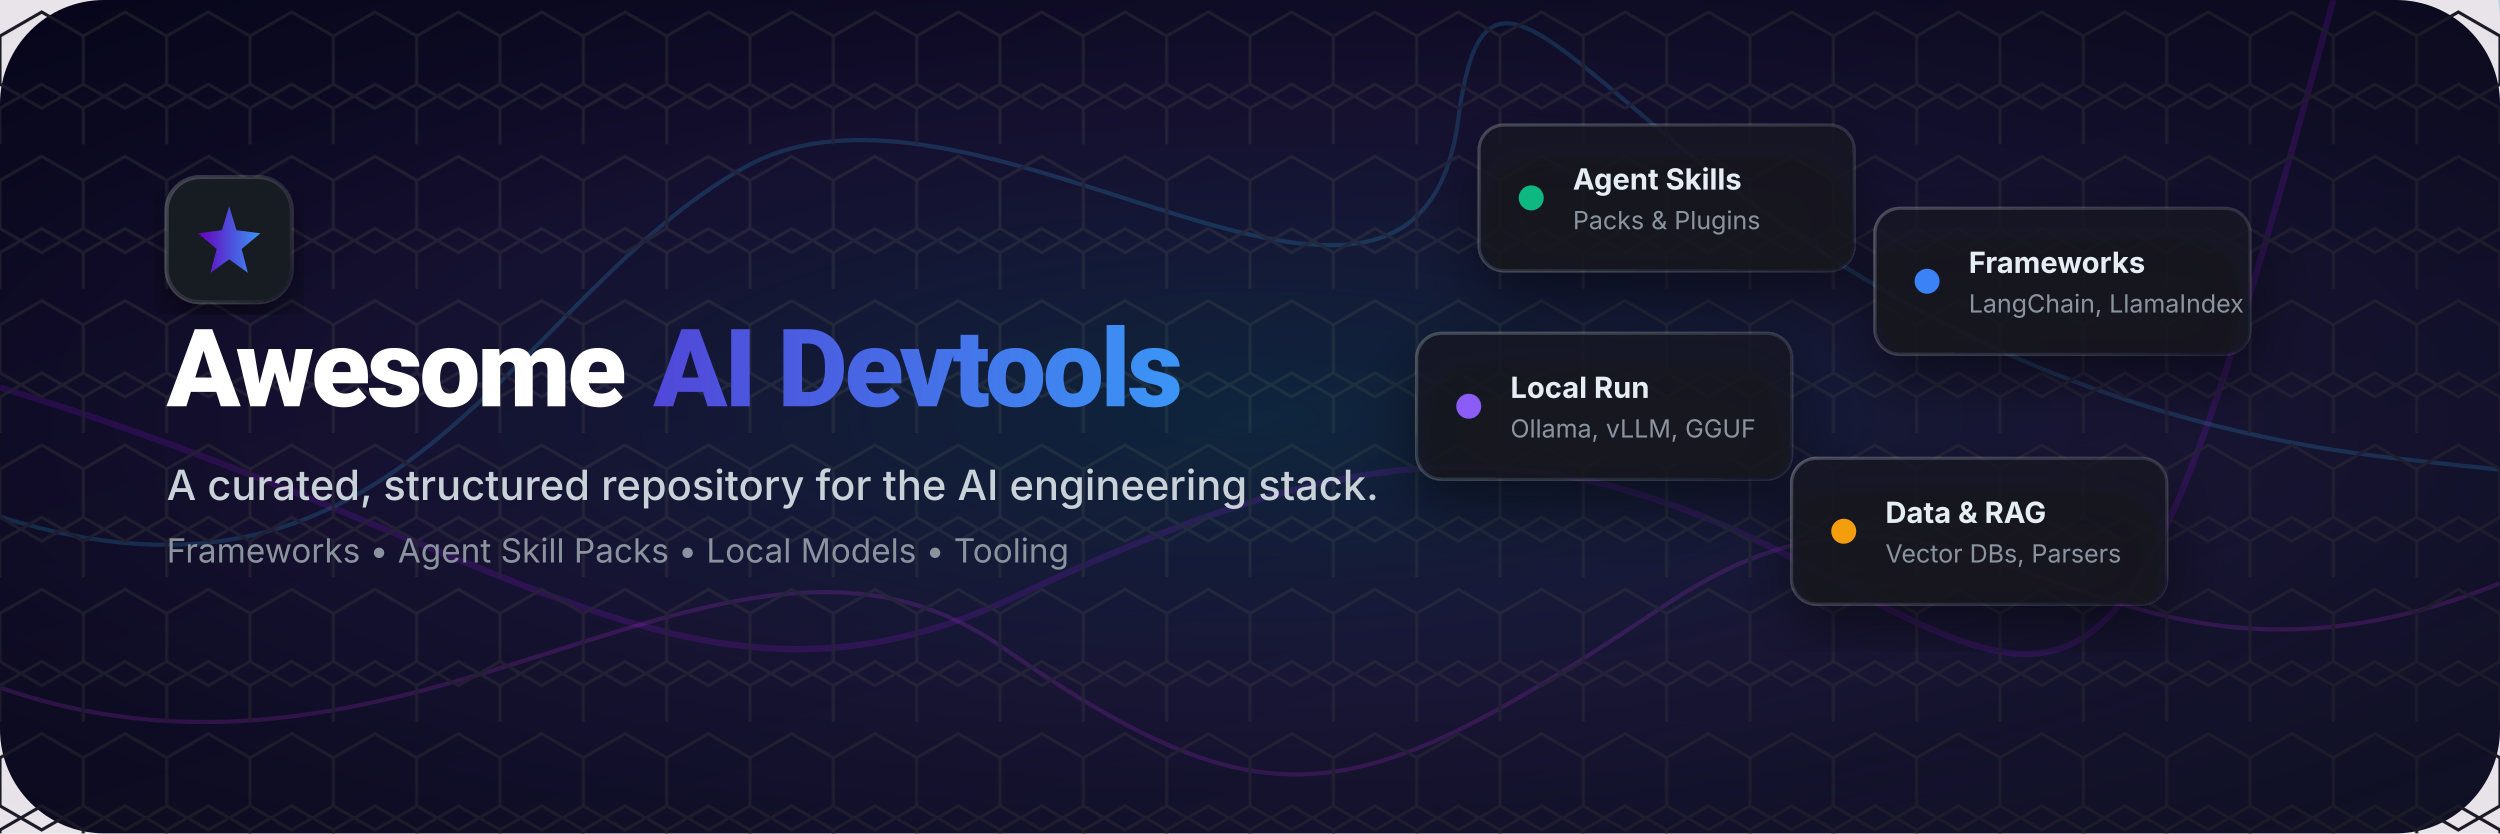
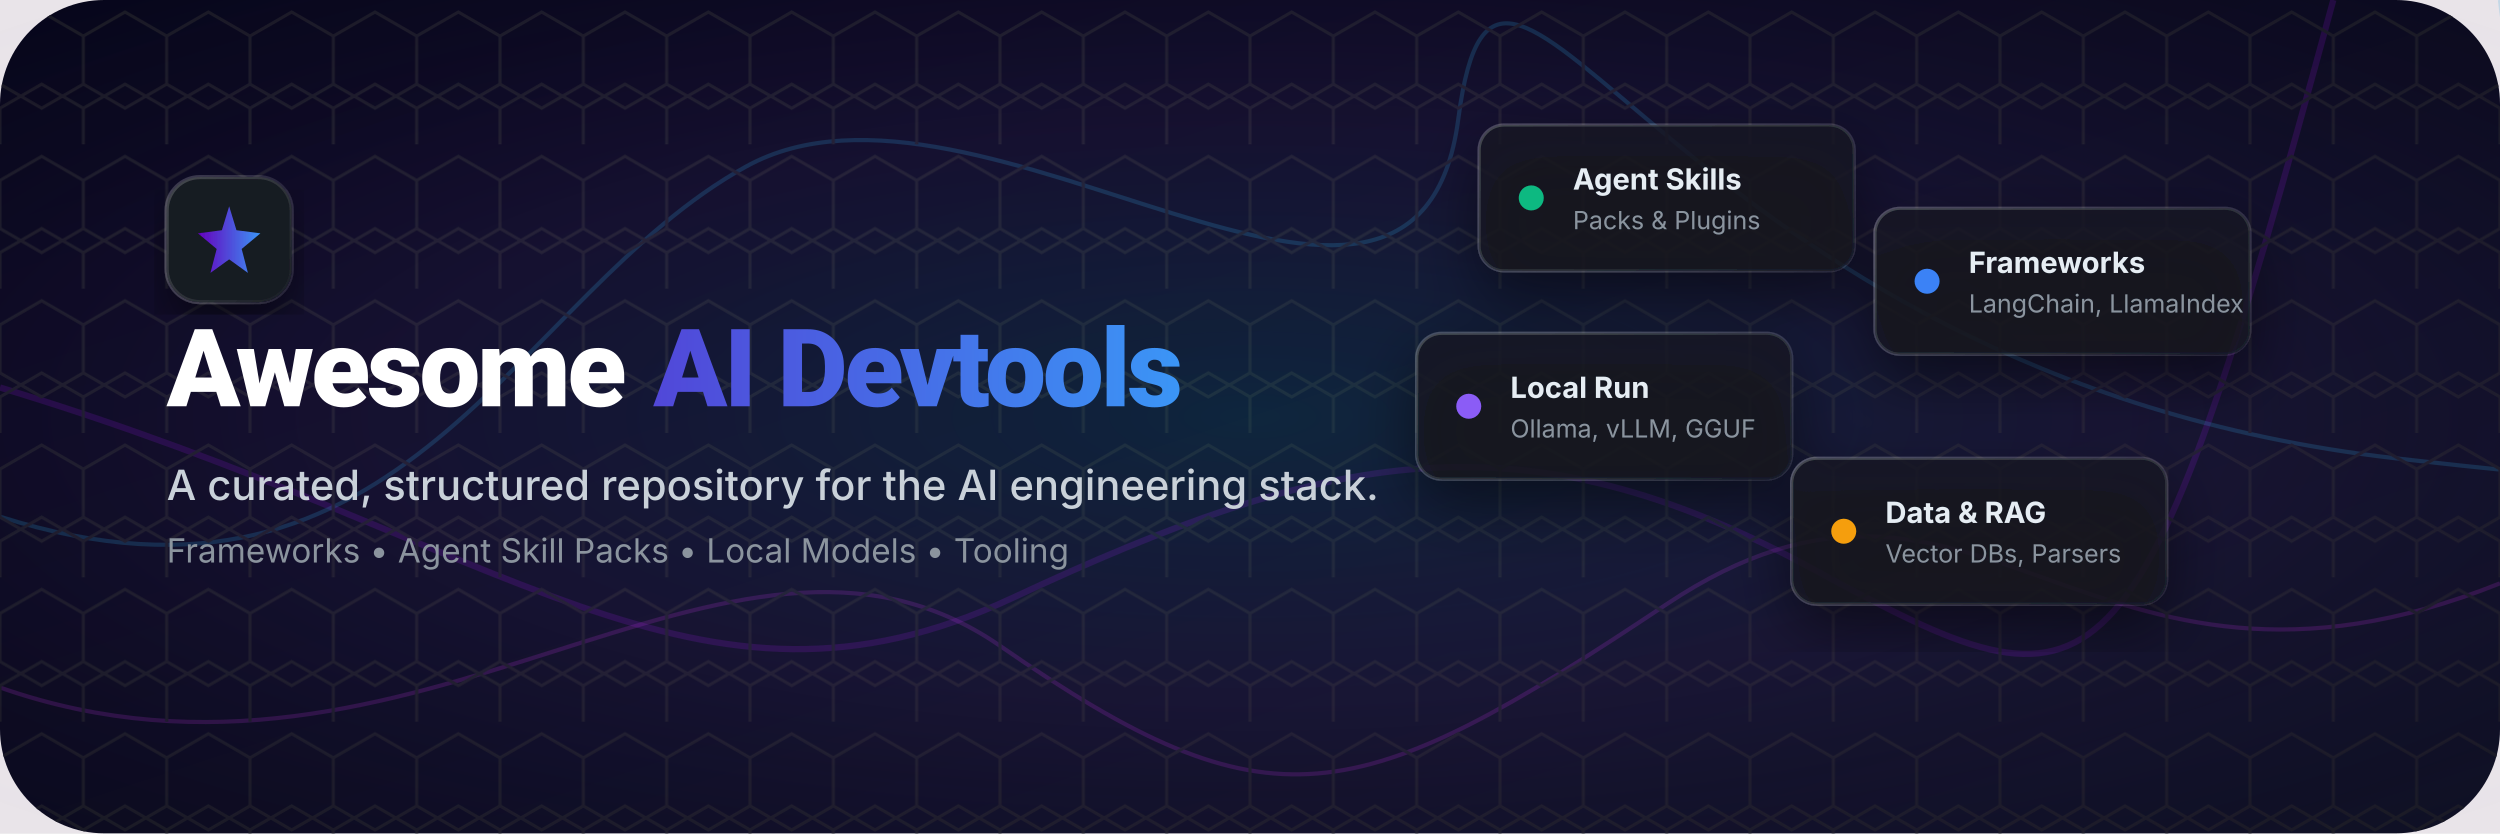
<svg xmlns="http://www.w3.org/2000/svg" viewBox="0 0 1200 400" width="1200" height="400">
  <defs>
    <linearGradient id="bg-grad" x1="0%" y1="0%" x2="100%" y2="100%">
      <stop offset="0%" stop-color="#020617" />
      <stop offset="100%" stop-color="#0B1121" />
    </linearGradient>
    <radialGradient id="ambient-glow" cx="50%" cy="50%" r="70%">
      <stop offset="0%" stop-color="#38BDF8" stop-opacity="0.15" />
      <stop offset="50%" stop-color="#A855F7" stop-opacity="0.10" />
      <stop offset="100%" stop-color="#5c015d" stop-opacity="0.05" />
    </radialGradient>
    <linearGradient id="text-grad" x1="0%" y1="0%" x2="100%" y2="0%">
      <stop offset="0%" stop-color="#6500bd" />
      <stop offset="100%" stop-color="#3b95f6" />
    </linearGradient>
    <linearGradient id="glass-border" x1="0%" y1="0%" x2="100%" y2="100%">
      <stop offset="0%" stop-color="#ffffff" stop-opacity="0.2" />
      <stop offset="100%" stop-color="#ffffff" stop-opacity="0.02" />
    </linearGradient>
    <pattern id="hex-bg" x="0" y="0" width="40" height="69.282" patternUnits="userSpaceOnUse">
      <path d="M 40 17.321 L 20 5.774 L 0 17.321 L 0 40.415 L 20 51.962 L 40 40.415 Z" fill="none" stroke="#161b22" stroke-width="1.5" />
      <path d="M 20 40.415 L 0 51.962 L 0 75.056 L 20 86.603 L 40 75.056 L 40 51.962 Z" fill="none" stroke="#161b22" stroke-width="1.5" />
    </pattern>
    <filter id="glass-blur" x="-20%" y="-20%" width="140%" height="140%">
      <feGaussianBlur in="SourceGraphic" stdDeviation="4" result="blur" />
      <feComposite in="SourceGraphic" in2="blur" operator="over" />
    </filter>
    <filter id="shadow" x="-10%" y="-10%" width="120%" height="120%">
      <feDropShadow dx="0" dy="12" stdDeviation="15" flood-color="#000000" flood-opacity="0.6" />
    </filter>
  </defs>
  <rect width="100%" height="100%" rx="50" fill="url(#bg-grad)" />
  <path d="M0 186 C245 260, 334 358, 486 287 S730 197, 870 273 S1025 350, 1120 0" fill="none" stroke="#830fcb" opacity="0.2" stroke-width="3" />
  <path d="M0 248 C195 310, 246 142, 358 80 S680 210, 700 57 S800 180, 1150 220 S1220 197, 1200 0" fill="none" stroke="#27aedf" opacity="0.2" stroke-width="2" />
  <path d="M0 330 C200 400, 350 220, 480 310 S650 390, 800 290 S1000 360, 1200 280" fill="none" stroke="#b42ed5" opacity="0.2" stroke-width="2" />
-   <rect width="100%" height="100%" fill="url(#hex-bg)" />
+   <rect width="100%" height="100%" rx="50" fill="url(#hex-bg)" />
  <rect width="100%" height="100%" fill="url(#ambient-glow)" />
  <g transform="translate(80, 85)" filter="url(#shadow)">
    <rect x="0" y="0" width="60" height="60" rx="16" fill="#161b22" stroke="url(#glass-border)" stroke-width="2" />
    <path d="M 30 14 L 33.5 25.5 L 45 27 L 36 34.5 L 39 46 L 30 39.5 L 21 46 L 24 34.5 L 15 27 L 26.5 25.5 Z" fill="url(#text-grad)" />
  </g>
  <text x="80" y="195" font-family="system-ui, -apple-system, BlinkMacSystemFont, 'Segoe UI', Roboto, sans-serif" font-weight="800" font-size="52" letter-spacing="-1.5">
    <tspan fill="#FFFFFF">Awesome </tspan>
    <tspan fill="url(#text-grad)">AI Devtools</tspan>
  </text>
  <text x="80" y="240" font-family="system-ui, -apple-system, sans-serif" font-size="20" font-weight="500" fill="#c9d1d9">
        A curated, structured repository for the AI engineering stack.
    </text>
  <text x="80" y="270" font-family="system-ui, -apple-system, sans-serif" font-size="16" fill="#8b949e">
        Frameworks • Agent Skill Packs • Local Models • Tooling
    </text>
  <g filter="url(#shadow)">
    <g transform="translate(710, 60)">
      <rect width="180" height="70" rx="12" fill="#161b22" fill-opacity="0.8" stroke="url(#glass-border)" stroke-width="1.5" />
      <circle cx="25" cy="35" r="6" fill="#10B981" />
      <text x="45" y="31" font-family="system-ui, -apple-system, sans-serif" font-size="14" font-weight="700" fill="#e6edf3">Agent Skills</text>
      <text x="45" y="50" font-family="system-ui, -apple-system, sans-serif" font-size="12" fill="#8b949e">Packs &amp; Plugins</text>
    </g>
    <g transform="translate(900, 100)">
      <rect width="180" height="70" rx="12" fill="#161b22" fill-opacity="0.8" stroke="url(#glass-border)" stroke-width="1.5" />
      <circle cx="25" cy="35" r="6" fill="#3B82F6" />
      <text x="45" y="31" font-family="system-ui, -apple-system, sans-serif" font-size="14" font-weight="700" fill="#e6edf3">Frameworks</text>
      <text x="45" y="50" font-family="system-ui, -apple-system, sans-serif" font-size="12" fill="#8b949e">LangChain, LlamaIndex</text>
    </g>
    <g transform="translate(680, 160)">
      <rect width="180" height="70" rx="12" fill="#161b22" fill-opacity="0.8" stroke="url(#glass-border)" stroke-width="1.5" />
      <circle cx="25" cy="35" r="6" fill="#8B5CF6" />
      <text x="45" y="31" font-family="system-ui, -apple-system, sans-serif" font-size="14" font-weight="700" fill="#e6edf3">Local Run</text>
      <text x="45" y="50" font-family="system-ui, -apple-system, sans-serif" font-size="12" fill="#8b949e">Ollama, vLLM, GGUF</text>
    </g>
    <g transform="translate(860, 220)">
      <rect width="180" height="70" rx="12" fill="#161b22" fill-opacity="0.8" stroke="url(#glass-border)" stroke-width="1.5" />
      <circle cx="25" cy="35" r="6" fill="#F59E0B" />
      <text x="45" y="31" font-family="system-ui, -apple-system, sans-serif" font-size="14" font-weight="700" fill="#e6edf3">Data &amp; RAG</text>
      <text x="45" y="50" font-family="system-ui, -apple-system, sans-serif" font-size="12" fill="#8b949e">Vector DBs, Parsers</text>
    </g>
  </g>
</svg>
